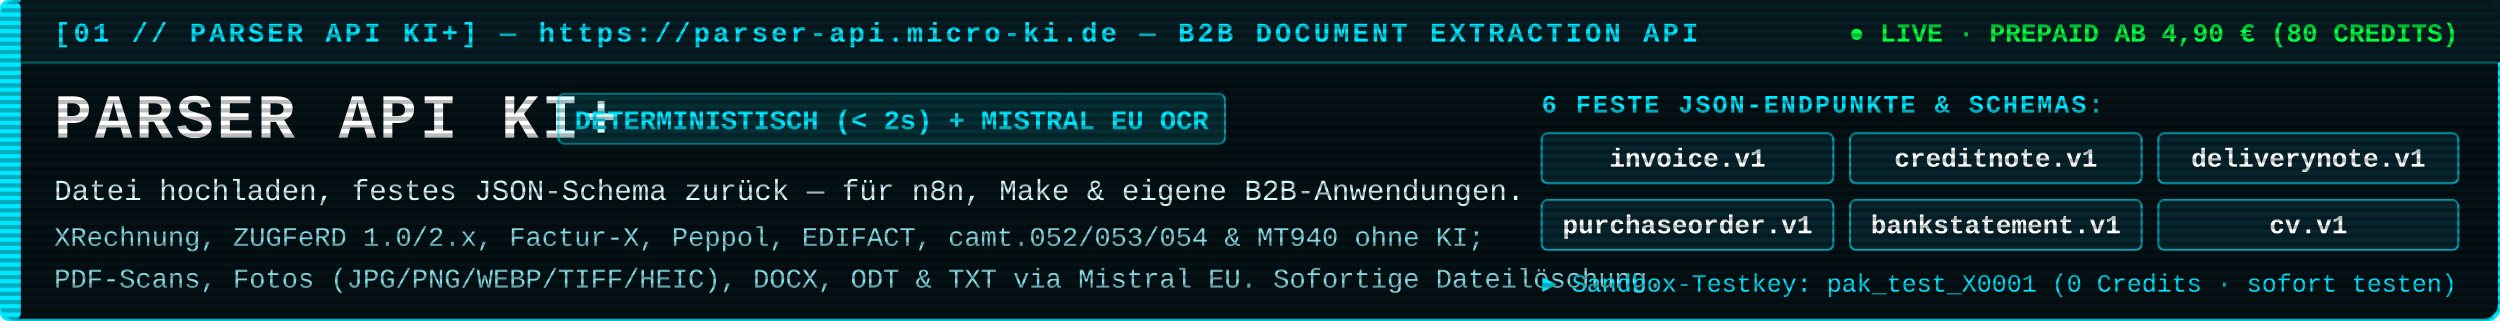
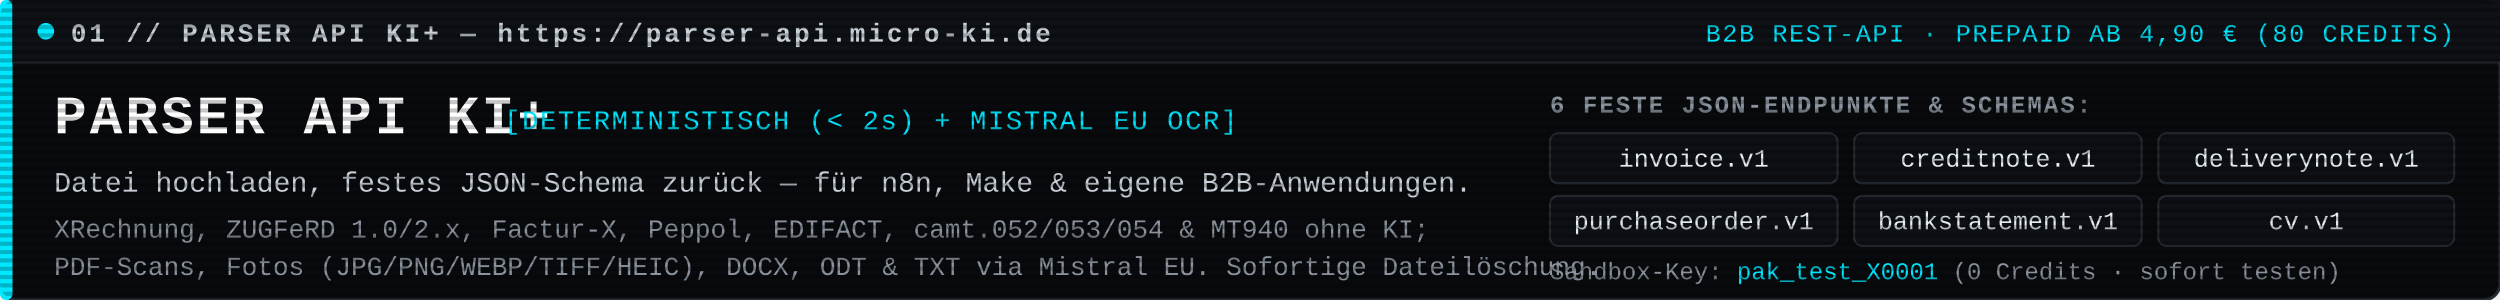
- <svg xmlns="http://www.w3.org/2000/svg" viewBox="0 0 1200 154" width="100%" height="100%" role="img" aria-label="Parser API KI+ — Dokumenten-Parser REST-API für n8n, Make und eigene Workflows">
+ <svg xmlns="http://www.w3.org/2000/svg" viewBox="0 0 1200 144" width="100%" height="100%" role="img" aria-label="Parser API KI+ — Dokumenten-Parser REST-API für n8n, Make und eigene Workflows">
  <defs>
    <pattern id="scan-cyan" width="1200" height="4" patternUnits="userSpaceOnUse">
-       <rect width="1200" height="2" fill="#000000" fill-opacity="0.26" />
+       <rect width="1200" height="2" fill="#000000" fill-opacity="0.22" />
    </pattern>
    <style>
-       .mono { font-family: 'VT323', 'JetBrains Mono', 'Fira Code', 'Courier New', monospace; }
+       .mono { font-family: 'VT323', 'JetBrains Mono', 'Fira Code', 'SFMono-Regular', 'Courier New', monospace; }
    </style>
  </defs>
-   <rect width="1200" height="154" rx="8" fill="#041115" stroke="#00e8ff" stroke-width="2" />
-   <rect x="0" y="0" width="10" height="154" rx="4" fill="#00e8ff" />
-   <rect x="10" y="0" width="1190" height="30" fill="#061d24" />
-   <line x1="10" y1="30" x2="1200" y2="30" stroke="#00e8ff" stroke-opacity="0.4" stroke-width="1" />
-   <text x="26" y="20" class="mono" font-size="13" font-weight="bold" fill="#00e8ff" letter-spacing="1.5">[01 // PARSER API KI+] — https://parser-api.micro-ki.de — B2B DOCUMENT EXTRACTION API</text>
-   <text x="1180" y="20" class="mono" font-size="12.5" font-weight="bold" fill="#00ff41" text-anchor="end">● LIVE · PREPAID AB 4,90 € (80 CREDITS)</text>
-   <text x="26" y="66" class="mono" font-size="30" font-weight="bold" fill="#ffffff" letter-spacing="1.5">PARSER API KI+</text>
-   <rect x="268" y="45" width="320" height="24" rx="3" fill="#00e8ff" fill-opacity="0.14" stroke="#00e8ff" stroke-opacity="0.6" />
-   <text x="428" y="62" class="mono" font-size="13" font-weight="bold" fill="#00e8ff" text-anchor="middle">DETERMINISTISCH (&lt; 2s) + MISTRAL EU OCR</text>
-   <text x="26" y="96" class="mono" font-size="14" fill="#d9faff">Datei hochladen, festes JSON-Schema zurück — für n8n, Make &amp; eigene B2B-Anwendungen.</text>
-   <text x="26" y="118" class="mono" font-size="13" fill="#89dce6">XRechnung, ZUGFeRD 1.0/2.x, Factur-X, Peppol, EDIFACT, camt.052/053/054 &amp; MT940 ohne KI;</text>
-   <text x="26" y="138" class="mono" font-size="13" fill="#89dce6">PDF-Scans, Fotos (JPG/PNG/WEBP/TIFF/HEIC), DOCX, ODT &amp; TXT via Mistral EU. Sofortige Dateilöschung.</text>
-   <g transform="translate(740, 42)">
-     <text x="0" y="12" class="mono" font-size="12" font-weight="bold" fill="#00e8ff" letter-spacing="1">6 FESTE JSON-ENDPUNKTE &amp; SCHEMAS:</text>
-     <rect x="0" y="22" width="140" height="24" rx="3" fill="#07252e" stroke="#00e8ff" stroke-opacity="0.65" />
-     <text x="70" y="38" class="mono" font-size="12.5" font-weight="bold" fill="#ffffff" text-anchor="middle">invoice.v1</text>
-     <rect x="148" y="22" width="140" height="24" rx="3" fill="#07252e" stroke="#00e8ff" stroke-opacity="0.65" />
-     <text x="218" y="38" class="mono" font-size="12.5" font-weight="bold" fill="#ffffff" text-anchor="middle">creditnote.v1</text>
-     <rect x="296" y="22" width="144" height="24" rx="3" fill="#07252e" stroke="#00e8ff" stroke-opacity="0.65" />
-     <text x="368" y="38" class="mono" font-size="12.5" font-weight="bold" fill="#ffffff" text-anchor="middle">deliverynote.v1</text>
-     <rect x="0" y="54" width="140" height="24" rx="3" fill="#07252e" stroke="#00e8ff" stroke-opacity="0.65" />
-     <text x="70" y="70" class="mono" font-size="12.5" font-weight="bold" fill="#ffffff" text-anchor="middle">purchaseorder.v1</text>
-     <rect x="148" y="54" width="140" height="24" rx="3" fill="#07252e" stroke="#00e8ff" stroke-opacity="0.65" />
-     <text x="218" y="70" class="mono" font-size="12.5" font-weight="bold" fill="#ffffff" text-anchor="middle">bankstatement.v1</text>
-     <rect x="296" y="54" width="144" height="24" rx="3" fill="#07252e" stroke="#00e8ff" stroke-opacity="0.65" />
-     <text x="368" y="70" class="mono" font-size="12.5" font-weight="bold" fill="#ffffff" text-anchor="middle">cv.v1</text>
-     <text x="0" y="98" class="mono" font-size="12" fill="#00e8ff">► Sandbox-Testkey: pak_test_X0001 (0 Credits · sofort testen)</text>
+   <rect width="1200" height="144" rx="8" fill="#080a0d" stroke="#262c34" stroke-width="1.5" />
+   <rect x="0" y="0" width="6" height="144" rx="3" fill="#00e8ff" />
+   <rect x="6" y="0" width="1194" height="30" fill="#0e1116" />
+   <line x1="6" y1="30" x2="1200" y2="30" stroke="#ffffff" stroke-opacity="0.1" stroke-width="1" />
+   <circle cx="22" cy="15" r="4" fill="#00e8ff" />
+   <text x="34" y="20" class="mono" font-size="12.5" font-weight="bold" fill="#c9d1d9" letter-spacing="1.4">01 // PARSER API KI+ — https://parser-api.micro-ki.de</text>
+   <text x="1178" y="20" class="mono" font-size="12" fill="#00e8ff" text-anchor="end" letter-spacing="0.8">B2B REST-API · PREPAID AB 4,90 € (80 CREDITS)</text>
+   <text x="26" y="64" class="mono" font-size="26" font-weight="bold" fill="#ffffff" letter-spacing="1.5">PARSER API KI+</text>
+   <text x="242" y="62" class="mono" font-size="13" fill="#00e8ff" letter-spacing="0.8">[DETERMINISTISCH (&lt; 2s) + MISTRAL EU OCR]</text>
+   <text x="26" y="92" class="mono" font-size="13.5" fill="#c9d1d9">Datei hochladen, festes JSON-Schema zurück — für n8n, Make &amp; eigene B2B-Anwendungen.</text>
+   <text x="26" y="114" class="mono" font-size="12.5" fill="#8b949e">XRechnung, ZUGFeRD 1.0/2.x, Factur-X, Peppol, EDIFACT, camt.052/053/054 &amp; MT940 ohne KI;</text>
+   <text x="26" y="132" class="mono" font-size="12.5" fill="#8b949e">PDF-Scans, Fotos (JPG/PNG/WEBP/TIFF/HEIC), DOCX, ODT &amp; TXT via Mistral EU. Sofortige Dateilöschung.</text>
+   <g transform="translate(744, 42)">
+     <text x="0" y="12" class="mono" font-size="11.5" font-weight="bold" fill="#8b949e" letter-spacing="1">6 FESTE JSON-ENDPUNKTE &amp; SCHEMAS:</text>
+     <rect x="0" y="22" width="138" height="24" rx="4" fill="#0d1015" stroke="#262c34" />
+     <text x="69" y="38" class="mono" font-size="12" fill="#e6edf3" text-anchor="middle">invoice.v1</text>
+     <rect x="146" y="22" width="138" height="24" rx="4" fill="#0d1015" stroke="#262c34" />
+     <text x="215" y="38" class="mono" font-size="12" fill="#e6edf3" text-anchor="middle">creditnote.v1</text>
+     <rect x="292" y="22" width="142" height="24" rx="4" fill="#0d1015" stroke="#262c34" />
+     <text x="363" y="38" class="mono" font-size="12" fill="#e6edf3" text-anchor="middle">deliverynote.v1</text>
+     <rect x="0" y="52" width="138" height="24" rx="4" fill="#0d1015" stroke="#262c34" />
+     <text x="69" y="68" class="mono" font-size="12" fill="#e6edf3" text-anchor="middle">purchaseorder.v1</text>
+     <rect x="146" y="52" width="138" height="24" rx="4" fill="#0d1015" stroke="#262c34" />
+     <text x="215" y="68" class="mono" font-size="12" fill="#e6edf3" text-anchor="middle">bankstatement.v1</text>
+     <rect x="292" y="52" width="142" height="24" rx="4" fill="#0d1015" stroke="#262c34" />
+     <text x="363" y="68" class="mono" font-size="12" fill="#e6edf3" text-anchor="middle">cv.v1</text>
+     <text x="0" y="92" class="mono" font-size="11.5" fill="#8b949e">Sandbox-Key: <tspan fill="#00e8ff">pak_test_X0001</tspan> (0 Credits · sofort testen)</text>
  </g>
-   <rect width="1200" height="154" rx="8" fill="url(#scan-cyan)" pointer-events="none" />
+   <rect width="1200" height="144" rx="8" fill="url(#scan-cyan)" pointer-events="none" />
</svg>
